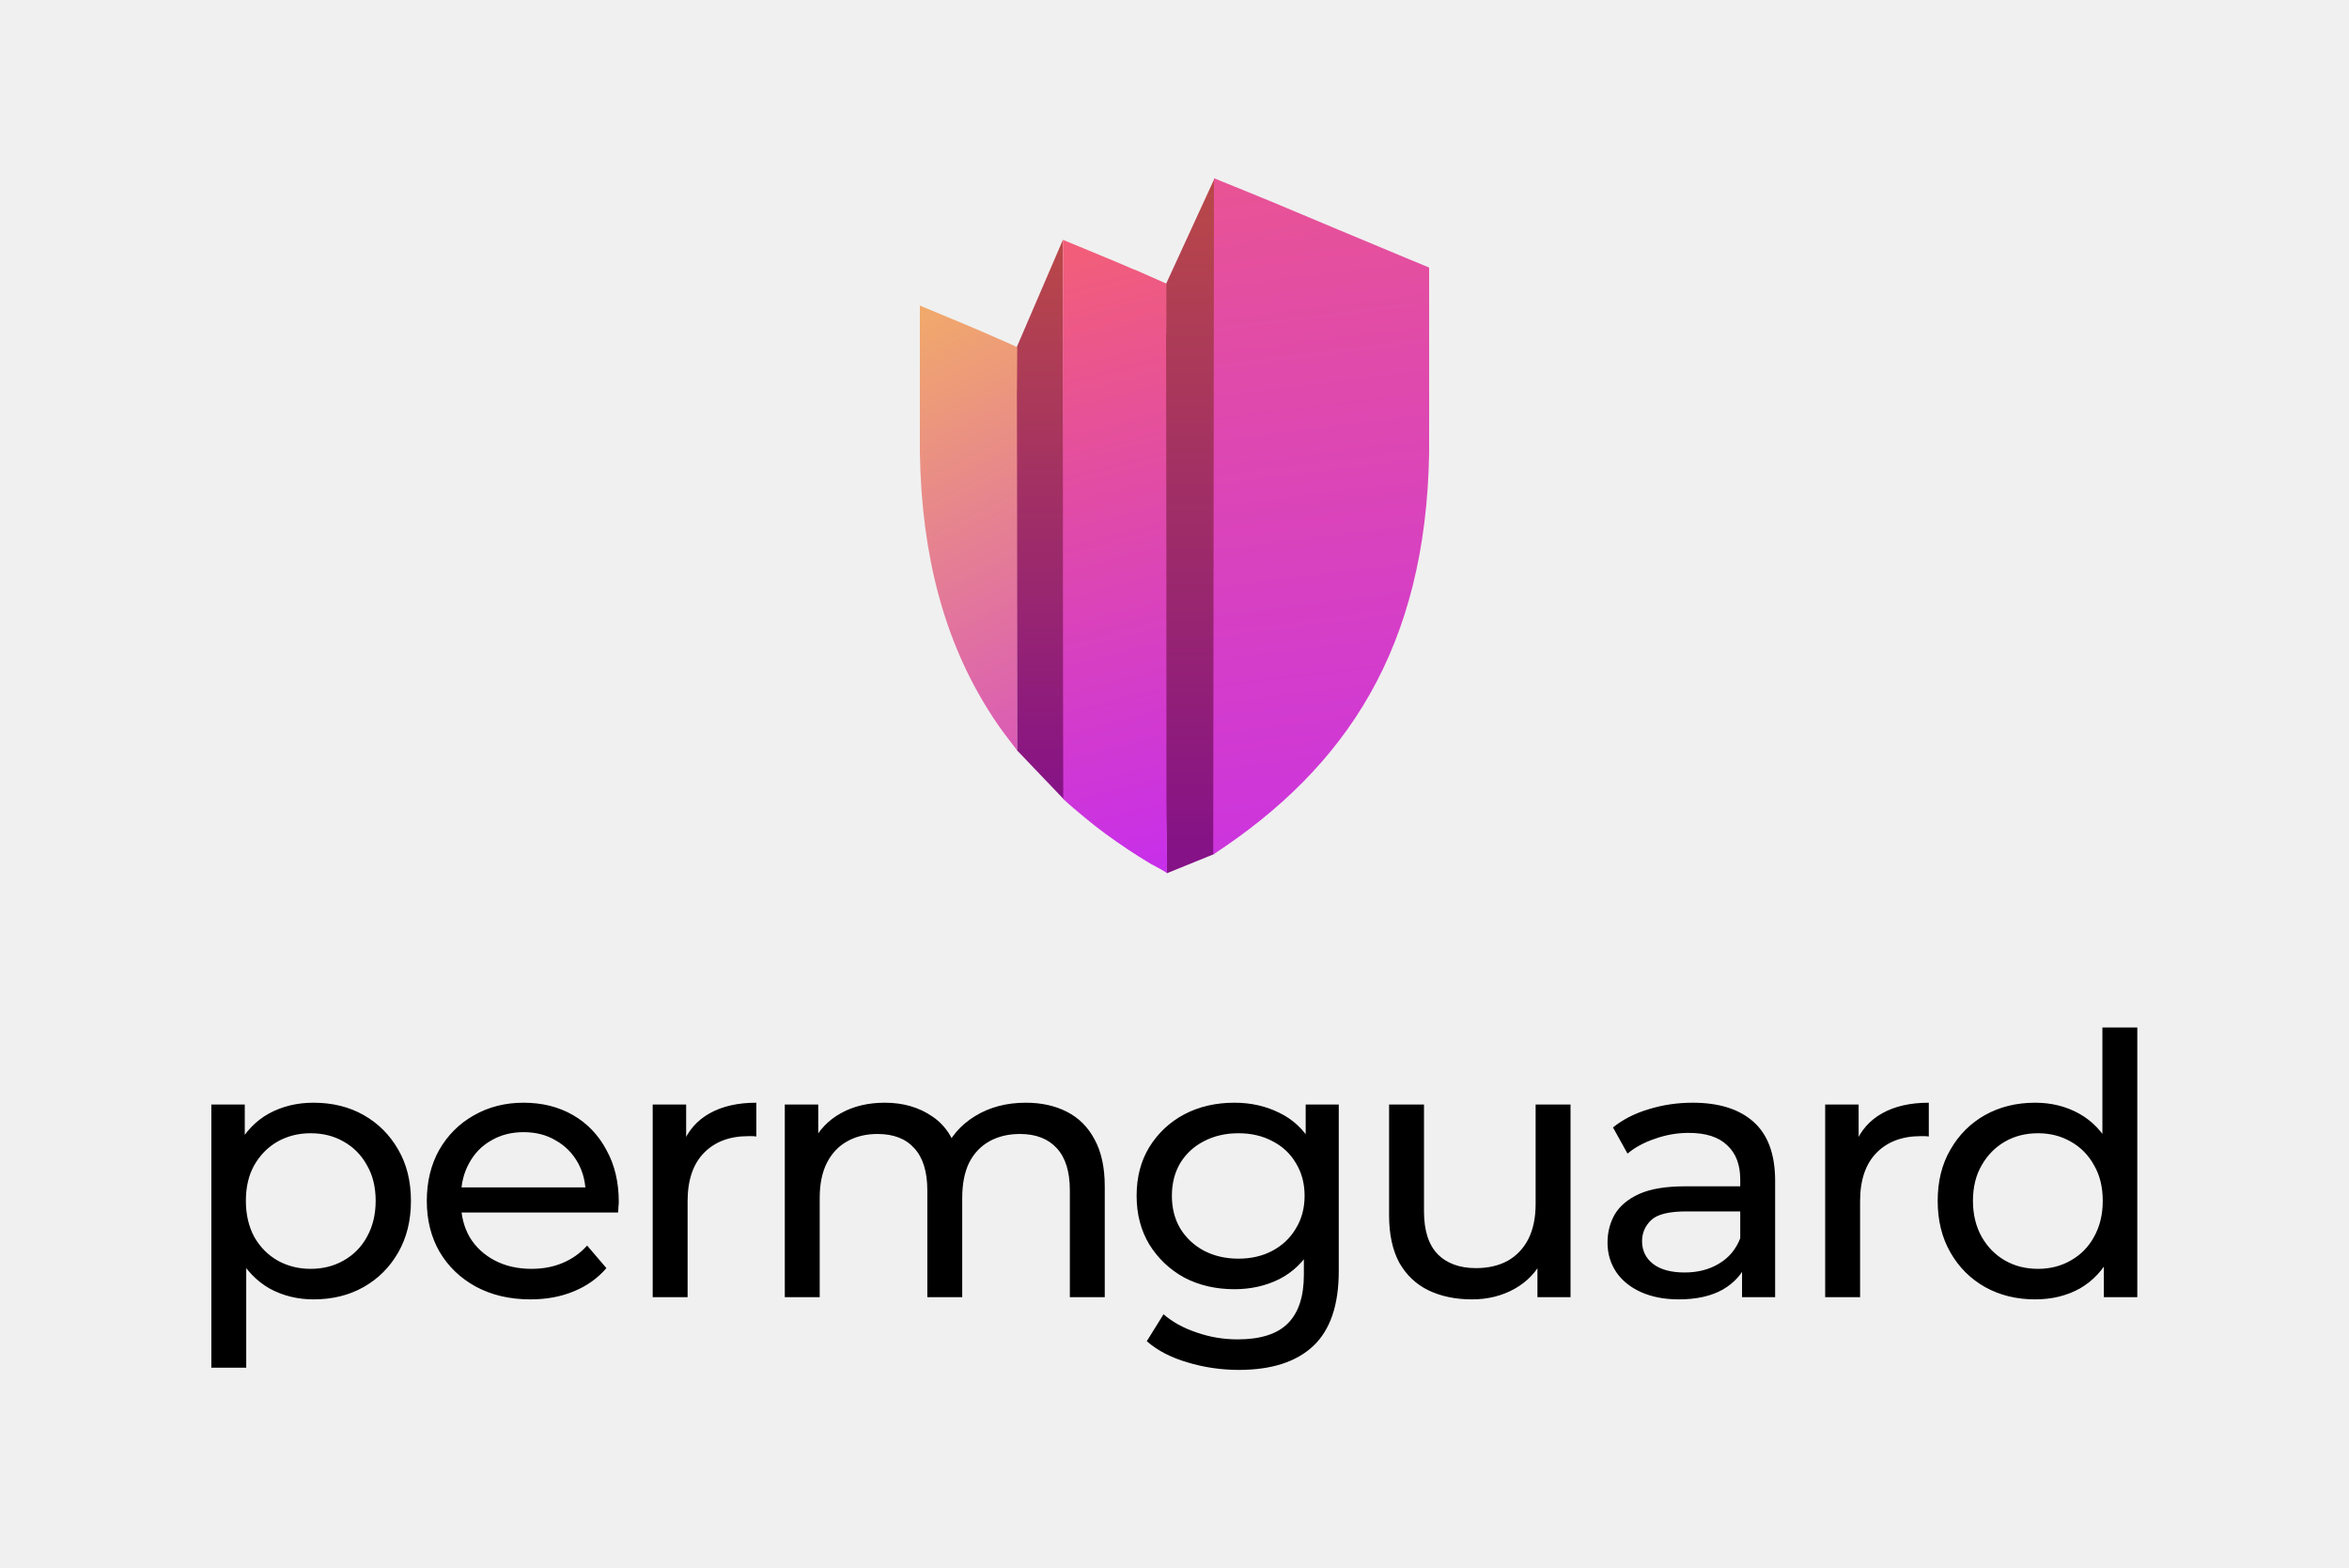
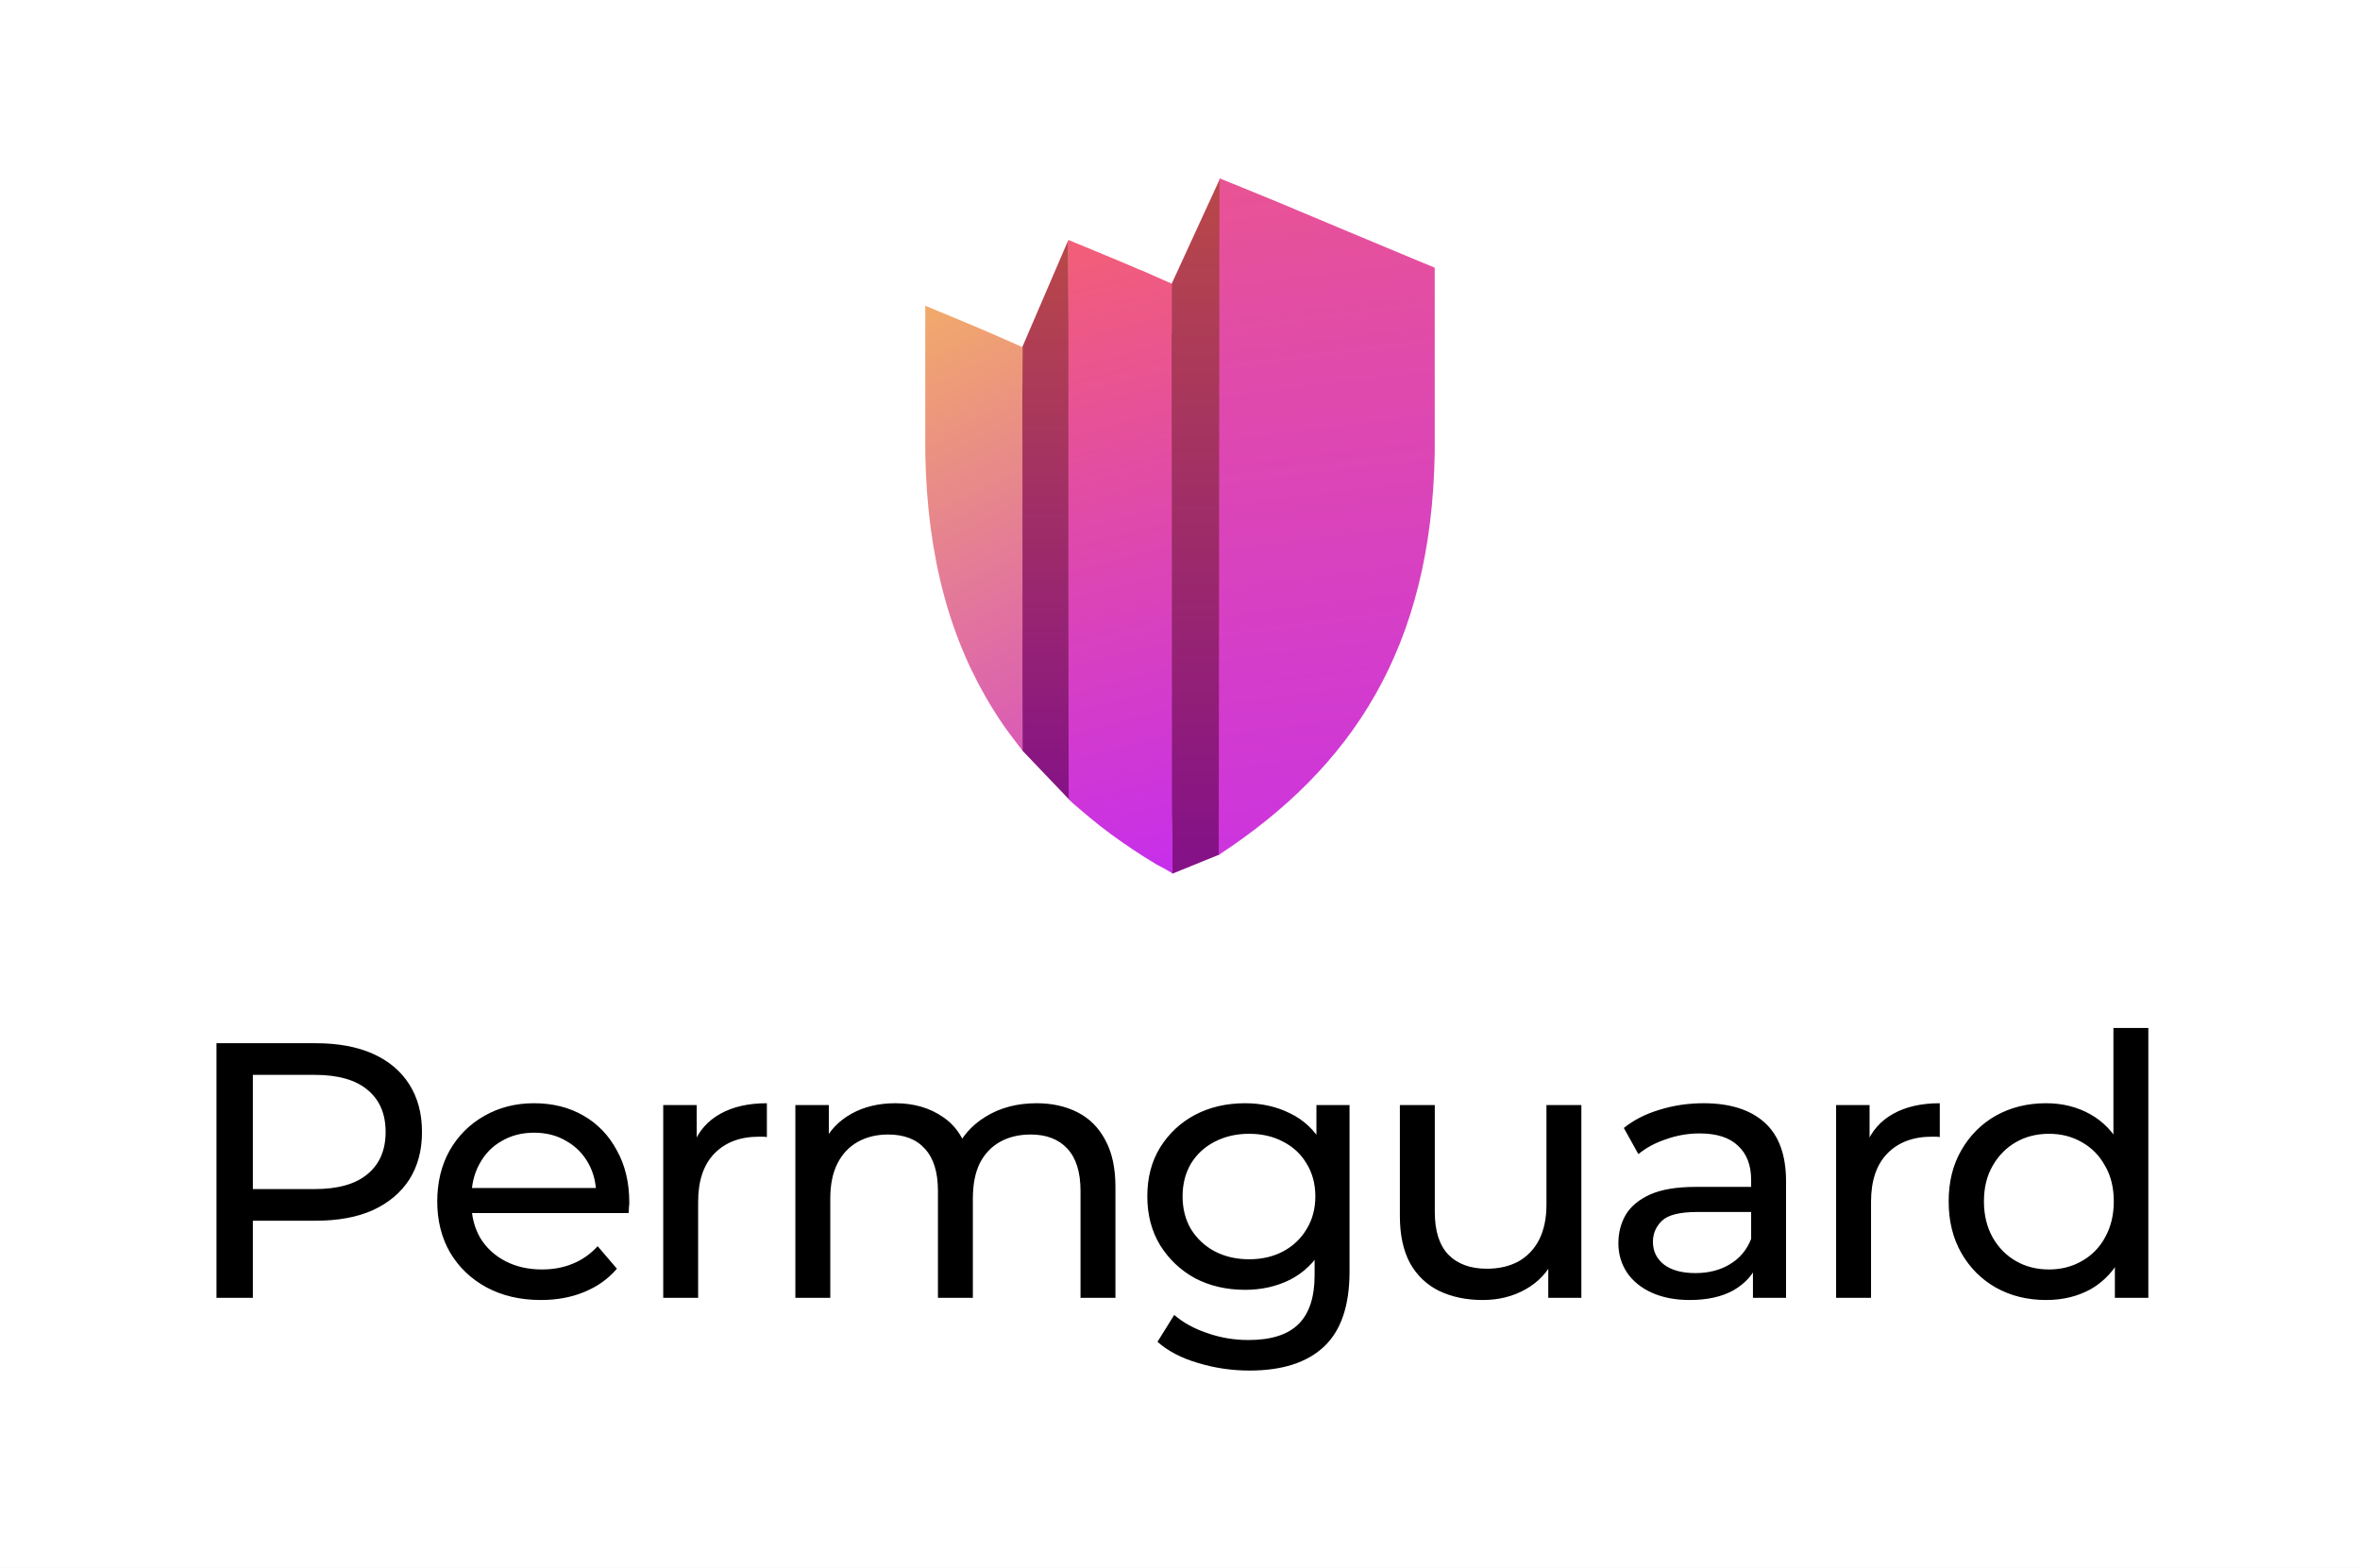
- <svg xmlns="http://www.w3.org/2000/svg" width="1845" height="1231" viewBox="0 0 1845 1231" fill="none">
-   <path d="M911.75 231.968L953.674 140.726V670.88L916.499 685.967C916.499 685.967 911.75 360.39 911.75 231.968Z" fill="url(#paint0_linear_44_495)" />
-   <path d="M798.479 272.964L834.843 188.406L836.104 628.454L798.792 589.394C798.792 589.394 798.479 380.93 798.479 272.964Z" fill="url(#paint1_linear_44_495)" />
-   <path d="M916.55 671.981L916.168 625.793C916.136 504.615 916.168 383.437 915.881 262.259L916.104 262.705V222.768L891.279 211.821L891.374 212.012C873.392 204.184 854.805 196.706 834.881 188.4V232.983C834.849 359.189 834.774 501.2 835.124 627.406C836.77 629.341 840.547 632.557 841.407 633.288C844.812 636.312 848.312 639.062 851.749 641.99C862.411 650.996 873.869 659.206 885.454 666.97C891.502 671.012 897.644 674.894 903.882 678.617C904.964 679.254 916.518 685.141 916.55 686C916.422 679.604 916.868 679.237 916.55 671.981Z" fill="url(#paint2_linear_44_495)" />
-   <path d="M1122.5 210.167V355.562C1119.99 509.007 1057.42 602.729 952.928 671.241L953.498 140C969.761 146.619 984.656 152.57 999.456 158.743C1034.37 173.349 1069.22 188.083 1104.14 202.562C1110.25 205.108 1116.39 207.653 1122.5 210.167Z" fill="url(#paint3_linear_44_495)" />
-   <path d="M798.822 496.44C798.822 493.958 798.822 491.476 798.822 488.994C798.822 451.921 798.822 415.199 798.79 378.635C798.79 377.331 798.79 376.058 798.79 374.753C798.79 365.684 798.758 356.614 798.758 347.577C798.758 340.163 798.726 332.748 798.726 325.397C798.726 322.438 798.726 319.478 798.726 316.519C798.726 313.082 798.726 309.677 798.694 306.272L798.758 306.527L798.981 272.732L793.793 270.377C793.793 270.377 793.793 270.377 793.761 270.345C793.634 270.282 793.507 270.218 793.347 270.154L790.101 268.659V268.722C768.14 258.858 745.766 249.725 722.5 240.051V355.533C723.869 438.556 742.615 504.077 776.129 557.57C782.685 567.976 785.677 572.144 793.093 581.882C793.284 582.136 798.535 589.074 798.79 589.296C798.79 563.33 798.79 537.077 798.79 510.76C798.822 505.987 798.822 501.213 798.822 496.44Z" fill="url(#paint4_linear_44_495)" />
-   <path d="M246.233 1020.71C233.668 1020.71 222.15 1017.86 211.679 1012.15C201.398 1006.24 193.117 997.582 186.834 986.159C180.742 974.736 177.696 960.458 177.696 943.323C177.696 926.189 180.647 911.91 186.548 900.487C192.641 889.064 200.827 880.497 211.108 874.786C221.579 869.074 233.287 866.218 246.233 866.218C261.083 866.218 274.219 869.455 285.642 875.928C297.065 882.401 306.108 891.444 312.772 903.057C319.435 914.48 322.767 927.902 322.767 943.323C322.767 958.744 319.435 972.261 312.772 983.875C306.108 995.488 297.065 1004.53 285.642 1011C274.219 1017.48 261.083 1020.71 246.233 1020.71ZM165.987 1074.4V867.646H192.26V908.483L190.546 943.609L193.402 978.734V1074.4H165.987ZM243.949 996.725C253.658 996.725 262.32 994.536 269.936 990.157C277.741 985.778 283.834 979.591 288.212 971.595C292.782 963.408 295.066 953.985 295.066 943.323C295.066 932.471 292.782 923.143 288.212 915.337C283.834 907.341 277.741 901.154 269.936 896.775C262.32 892.396 253.658 890.207 243.949 890.207C234.429 890.207 225.767 892.396 217.961 896.775C210.346 901.154 204.254 907.341 199.685 915.337C195.306 923.143 193.117 932.471 193.117 943.323C193.117 953.985 195.306 963.408 199.685 971.595C204.254 979.591 210.346 985.778 217.961 990.157C225.767 994.536 234.429 996.725 243.949 996.725ZM416.618 1020.71C400.435 1020.71 386.156 1017.38 373.782 1010.72C361.597 1004.06 352.078 994.917 345.224 983.303C338.561 971.69 335.229 958.363 335.229 943.323C335.229 928.283 338.466 914.956 344.939 903.343C351.602 891.73 360.645 882.686 372.068 876.214C383.682 869.55 396.723 866.218 411.192 866.218C425.851 866.218 438.797 869.455 450.03 875.928C461.262 882.401 470.02 891.539 476.302 903.343C482.775 914.956 486.012 928.569 486.012 944.18C486.012 945.322 485.917 946.655 485.726 948.178C485.726 949.701 485.631 951.129 485.441 952.461H356.647V932.757H471.162L460.025 939.611C460.215 929.901 458.216 921.239 454.028 913.624C449.839 906.008 444.033 900.106 436.608 895.918C429.373 891.539 420.901 889.35 411.192 889.35C401.673 889.35 393.201 891.539 385.776 895.918C378.351 900.106 372.544 906.103 368.356 913.909C364.167 921.524 362.073 930.282 362.073 940.182V944.751C362.073 954.841 364.358 963.884 368.927 971.88C373.686 979.686 380.255 985.778 388.631 990.157C397.008 994.536 406.623 996.725 417.474 996.725C426.422 996.725 434.513 995.202 441.748 992.156C449.173 989.11 455.646 984.541 461.167 978.449L476.302 996.154C469.449 1004.15 460.881 1010.24 450.601 1014.43C440.511 1018.62 429.183 1020.71 416.618 1020.71ZM512.657 1019V867.646H538.93V908.769L536.36 898.488C540.548 888.017 547.592 880.021 557.492 874.5C567.392 868.979 579.576 866.218 594.045 866.218V892.777C592.903 892.586 591.761 892.491 590.619 892.491C589.667 892.491 588.715 892.491 587.763 892.491C573.103 892.491 561.49 896.87 552.923 905.628C544.356 914.385 540.072 927.046 540.072 943.609V1019H512.657ZM805.746 866.218C817.931 866.218 828.687 868.598 838.016 873.358C847.345 878.117 854.579 885.352 859.72 895.061C865.05 904.771 867.716 917.05 867.716 931.9V1019H840.301V935.042C840.301 920.382 836.874 909.34 830.02 901.915C823.166 894.49 813.552 890.778 801.177 890.778C792.039 890.778 784.043 892.682 777.189 896.489C770.335 900.297 765.005 905.913 761.197 913.338C757.58 920.763 755.771 929.996 755.771 941.039V1019H728.356V935.042C728.356 920.382 724.929 909.34 718.076 901.915C711.412 894.49 701.798 890.778 689.233 890.778C680.285 890.778 672.384 892.682 665.53 896.489C658.676 900.297 653.346 905.913 649.538 913.338C645.73 920.763 643.827 929.996 643.827 941.039V1019H616.412V867.646H642.684V907.912L638.401 897.631C643.16 887.732 650.49 880.021 660.39 874.5C670.29 868.979 681.808 866.218 694.944 866.218C709.413 866.218 721.883 869.836 732.354 877.07C742.825 884.114 749.679 894.871 752.915 909.34L741.778 904.771C746.347 893.158 754.343 883.829 765.766 876.785C777.189 869.741 790.516 866.218 805.746 866.218ZM972.99 1076.11C959.092 1076.11 945.575 1074.12 932.438 1070.12C919.492 1066.31 908.926 1060.79 900.74 1053.55L913.876 1032.42C920.92 1038.51 929.582 1043.27 939.863 1046.7C950.144 1050.32 960.9 1052.13 972.133 1052.13C990.029 1052.13 1003.17 1047.94 1011.54 1039.56C1019.92 1031.18 1024.11 1018.43 1024.11 1001.29V969.31L1026.96 939.325L1025.54 909.054V867.646H1051.52V998.439C1051.52 1025.09 1044.86 1044.7 1031.53 1057.27C1018.21 1069.83 998.691 1076.11 972.99 1076.11ZM969.563 1012.72C954.903 1012.72 941.767 1009.67 930.154 1003.58C918.731 997.296 909.592 988.634 902.739 977.592C896.075 966.55 892.744 953.794 892.744 939.325C892.744 924.666 896.075 911.91 902.739 901.058C909.592 890.016 918.731 881.449 930.154 875.357C941.767 869.265 954.903 866.218 969.563 866.218C982.509 866.218 994.312 868.884 1004.97 874.214C1015.64 879.355 1024.11 887.351 1030.39 898.203C1036.86 909.054 1040.1 922.762 1040.1 939.325C1040.1 955.698 1036.86 969.31 1030.39 980.162C1024.11 991.014 1015.64 999.2 1004.97 1004.72C994.312 1010.05 982.509 1012.72 969.563 1012.72ZM972.704 988.729C982.794 988.729 991.742 986.635 999.548 982.447C1007.35 978.258 1013.45 972.452 1017.82 965.027C1022.39 957.602 1024.68 949.035 1024.68 939.325C1024.68 929.616 1022.39 921.048 1017.82 913.624C1013.45 906.199 1007.35 900.487 999.548 896.489C991.742 892.301 982.794 890.207 972.704 890.207C962.614 890.207 953.571 892.301 945.575 896.489C937.769 900.487 931.582 906.199 927.012 913.624C922.634 921.048 920.444 929.616 920.444 939.325C920.444 949.035 922.634 957.602 927.012 965.027C931.582 972.452 937.769 978.258 945.575 982.447C953.571 986.635 962.614 988.729 972.704 988.729ZM1156.16 1020.71C1143.22 1020.71 1131.8 1018.33 1121.9 1013.57C1112.19 1008.81 1104.57 1001.58 1099.05 991.871C1093.72 981.971 1091.05 969.596 1091.05 954.746V867.646H1118.47V951.605C1118.47 966.455 1121.99 977.592 1129.04 985.017C1136.27 992.442 1146.36 996.154 1159.31 996.154C1168.82 996.154 1177.11 994.25 1184.15 990.443C1191.19 986.445 1196.62 980.733 1200.43 973.308C1204.24 965.693 1206.14 956.555 1206.14 945.893V867.646H1233.55V1019H1207.57V978.163L1211.85 989.015C1206.9 999.105 1199.48 1006.91 1189.58 1012.43C1179.68 1017.95 1168.54 1020.71 1156.16 1020.71ZM1368.28 1019V987.016L1366.85 981.019V926.474C1366.85 914.861 1363.42 905.913 1356.57 899.63C1349.9 893.158 1339.81 889.921 1326.3 889.921C1317.35 889.921 1308.59 891.444 1300.02 894.49C1291.46 897.346 1284.22 901.249 1278.32 906.199L1266.9 885.637C1274.7 879.355 1284.03 874.595 1294.88 871.359C1305.93 867.932 1317.44 866.218 1329.44 866.218C1350.19 866.218 1366.18 871.264 1377.41 881.354C1388.65 891.444 1394.26 906.865 1394.26 927.617V1019H1368.28ZM1318.59 1020.71C1307.35 1020.71 1297.45 1018.81 1288.89 1015C1280.51 1011.19 1274.04 1005.96 1269.47 999.295C1264.9 992.442 1262.61 984.731 1262.61 976.164C1262.61 967.978 1264.52 960.553 1268.33 953.889C1272.32 947.226 1278.7 941.895 1287.46 937.897C1296.41 933.899 1308.4 931.9 1323.44 931.9H1371.42V951.605H1324.58C1310.88 951.605 1301.64 953.889 1296.88 958.459C1292.12 963.028 1289.74 968.549 1289.74 975.022C1289.74 982.447 1292.69 988.444 1298.6 993.013C1304.5 997.392 1312.68 999.581 1323.16 999.581C1333.44 999.581 1342.38 997.296 1350 992.727C1357.81 988.158 1363.42 981.495 1366.85 972.737L1372.27 991.585C1368.66 1000.53 1362.28 1007.67 1353.14 1013C1344 1018.14 1332.48 1020.71 1318.59 1020.71ZM1433.57 1019V867.646H1459.85V908.769L1457.28 898.488C1461.47 888.017 1468.51 880.021 1478.41 874.5C1488.31 868.979 1500.49 866.218 1514.96 866.218V892.777C1513.82 892.586 1512.68 892.491 1511.54 892.491C1510.58 892.491 1509.63 892.491 1508.68 892.491C1494.02 892.491 1482.41 896.87 1473.84 905.628C1465.27 914.385 1460.99 927.046 1460.99 943.609V1019H1433.57ZM1598.47 1020.71C1583.82 1020.71 1570.68 1017.48 1559.07 1011C1547.64 1004.53 1538.6 995.488 1531.94 983.875C1525.27 972.261 1521.94 958.744 1521.94 943.323C1521.94 927.902 1525.27 914.48 1531.94 903.057C1538.6 891.444 1547.64 882.401 1559.07 875.928C1570.68 869.455 1583.82 866.218 1598.47 866.218C1611.23 866.218 1622.75 869.074 1633.03 874.786C1643.31 880.497 1651.5 889.064 1657.59 900.487C1663.87 911.91 1667.01 926.189 1667.01 943.323C1667.01 960.458 1663.97 974.736 1657.87 986.159C1651.97 997.582 1643.88 1006.24 1633.6 1012.15C1623.32 1017.86 1611.61 1020.71 1598.47 1020.71ZM1600.76 996.725C1610.28 996.725 1618.85 994.536 1626.46 990.157C1634.27 985.778 1640.36 979.591 1644.74 971.595C1649.31 963.408 1651.59 953.985 1651.59 943.323C1651.59 932.471 1649.31 923.143 1644.74 915.337C1640.36 907.341 1634.27 901.154 1626.46 896.775C1618.85 892.396 1610.28 890.207 1600.76 890.207C1591.05 890.207 1582.39 892.396 1574.77 896.775C1567.16 901.154 1561.06 907.341 1556.5 915.337C1551.93 923.143 1549.64 932.471 1549.64 943.323C1549.64 953.985 1551.93 963.408 1556.5 971.595C1561.06 979.591 1567.16 985.778 1574.77 990.157C1582.39 994.536 1591.05 996.725 1600.76 996.725ZM1652.45 1019V978.163L1654.16 943.038L1651.31 907.912V807.105H1678.72V1019H1652.45Z" fill="black" />
+ <svg xmlns="http://www.w3.org/2000/svg" width="1853" height="1231" viewBox="0 0 1853 1231" fill="none">
+   <rect width="1853" height="1231" fill="white" />
+   <path d="M915.75 231.968L957.674 140.726V670.881L920.499 685.967C920.499 685.967 915.75 360.39 915.75 231.968Z" fill="url(#paint0_linear_1_732)" />
+   <path d="M802.479 272.964L838.843 188.406L840.104 628.453L802.792 589.393C802.792 589.393 802.479 380.929 802.479 272.964Z" fill="url(#paint1_linear_1_732)" />
+   <path d="M920.55 671.981L920.168 625.793C920.136 504.615 920.168 383.437 919.881 262.259L920.104 262.705V222.768L895.279 211.821L895.374 212.012C877.392 204.184 858.805 196.706 838.881 188.4V232.983C838.849 359.189 838.774 501.2 839.124 627.406C840.77 629.341 844.547 632.557 845.407 633.288C848.812 636.312 852.312 639.062 855.749 641.99C866.411 650.996 877.869 659.206 889.454 666.97C895.502 671.012 901.644 674.894 907.882 678.617C908.964 679.254 920.518 685.141 920.55 686C920.422 679.604 920.868 679.237 920.55 671.981Z" fill="url(#paint2_linear_1_732)" />
+   <path d="M1126.5 210.167V355.562C1123.99 509.007 1061.42 602.729 956.928 671.241L957.498 140C973.761 146.619 988.656 152.57 1003.46 158.743C1038.37 173.349 1073.22 188.083 1108.14 202.562C1114.25 205.108 1120.39 207.653 1126.5 210.167Z" fill="url(#paint3_linear_1_732)" />
+   <path d="M802.822 496.44C802.822 493.957 802.822 491.475 802.822 488.993C802.822 451.921 802.822 415.198 802.79 378.635C802.79 377.33 802.79 376.057 802.79 374.752C802.79 365.683 802.758 356.614 802.758 347.577C802.758 340.162 802.726 332.748 802.726 325.397C802.726 322.437 802.726 319.478 802.726 316.518C802.726 313.082 802.726 309.677 802.694 306.272L802.758 306.526L802.981 272.731L797.793 270.377C797.793 270.377 797.793 270.377 797.761 270.345C797.634 270.281 797.507 270.217 797.347 270.154L794.101 268.658V268.722C772.14 258.857 749.766 249.724 726.5 240.05V355.532C727.869 438.555 746.615 504.077 780.129 557.569C786.685 567.975 789.677 572.144 797.093 581.881C797.284 582.136 802.535 589.073 802.79 589.296C802.79 563.329 802.79 537.076 802.79 510.759C802.822 505.986 802.822 501.213 802.822 496.44Z" fill="url(#paint4_linear_1_732)" />
+   <path d="M169.985 1019V819.099H247.947C265.462 819.099 280.407 821.859 292.782 827.381C305.156 832.902 314.675 840.898 321.339 851.369C328.002 861.84 331.334 874.31 331.334 888.779C331.334 903.248 328.002 915.718 321.339 926.189C314.675 936.469 305.156 944.465 292.782 950.177C280.407 955.698 265.462 958.459 247.947 958.459H185.692L198.542 945.037V1019H169.985ZM198.542 947.892L185.692 933.614H247.09C265.367 933.614 279.169 929.711 288.498 921.905C298.017 914.1 302.777 903.057 302.777 888.779C302.777 874.5 298.017 863.458 288.498 855.652C279.169 847.847 265.367 843.944 247.09 843.944H185.692L198.542 829.665V947.892ZM424.705 1020.71C408.523 1020.71 394.244 1017.38 381.869 1010.72C369.685 1004.06 360.166 994.917 353.312 983.303C346.648 971.69 343.317 958.363 343.317 943.323C343.317 928.283 346.553 914.956 353.026 903.343C359.69 891.73 368.733 882.686 380.156 876.214C391.769 869.55 404.81 866.218 419.279 866.218C433.939 866.218 446.885 869.455 458.117 875.928C469.35 882.401 478.107 891.539 484.39 903.343C490.863 914.956 494.099 928.569 494.099 944.18C494.099 945.322 494.004 946.655 493.814 948.178C493.814 949.701 493.719 951.129 493.528 952.461H364.735V932.757H479.25L468.112 939.611C468.303 929.901 466.304 921.239 462.115 913.624C457.927 906.008 452.12 900.106 444.695 895.918C437.461 891.539 428.989 889.35 419.279 889.35C409.76 889.35 401.288 891.539 393.863 895.918C386.438 900.106 380.632 906.103 376.443 913.909C372.255 921.524 370.161 930.282 370.161 940.182V944.751C370.161 954.841 372.445 963.884 377.014 971.88C381.774 979.686 388.342 985.778 396.719 990.157C405.096 994.536 414.71 996.725 425.562 996.725C434.51 996.725 442.601 995.202 449.836 992.156C457.26 989.11 463.733 984.541 469.254 978.449L484.39 996.154C477.536 1004.15 468.969 1010.24 458.688 1014.43C448.598 1018.62 437.27 1020.71 424.705 1020.71ZM520.745 1019V867.646H547.017V908.769L544.447 898.488C548.636 888.017 555.68 880.021 565.58 874.5C575.479 868.979 587.664 866.218 602.133 866.218V892.777C600.991 892.586 599.848 892.491 598.706 892.491C597.754 892.491 596.802 892.491 595.85 892.491C581.191 892.491 569.578 896.87 561.01 905.628C552.443 914.385 548.16 927.046 548.16 943.609V1019H520.745ZM813.834 866.218C826.018 866.218 836.775 868.598 846.104 873.358C855.432 878.117 862.667 885.352 867.807 895.061C873.138 904.771 875.803 917.05 875.803 931.9V1019H848.388V935.042C848.388 920.382 844.961 909.34 838.108 901.915C831.254 894.49 821.64 890.778 809.265 890.778C800.126 890.778 792.13 892.682 785.277 896.489C778.423 900.297 773.092 905.913 769.285 913.338C765.667 920.763 763.859 929.996 763.859 941.039V1019H736.444V935.042C736.444 920.382 733.017 909.34 726.163 901.915C719.5 894.49 709.885 890.778 697.32 890.778C688.372 890.778 680.471 892.682 673.618 896.489C666.764 900.297 661.433 905.913 657.626 913.338C653.818 920.763 651.914 929.996 651.914 941.039V1019H624.499V867.646H650.772V907.912L646.488 897.631C651.248 887.732 658.577 880.021 668.477 874.5C678.377 868.979 689.895 866.218 703.032 866.218C717.501 866.218 729.971 869.836 740.442 877.07C750.913 884.114 757.766 894.871 761.003 909.34L749.866 904.771C754.435 893.158 762.431 883.829 773.854 876.785C785.277 869.741 798.603 866.218 813.834 866.218ZM981.077 1076.11C967.179 1076.11 953.662 1074.12 940.526 1070.12C927.58 1066.31 917.014 1060.79 908.827 1053.55L921.964 1032.42C929.008 1038.51 937.67 1043.27 947.951 1046.7C958.231 1050.32 968.988 1052.13 980.22 1052.13C998.116 1052.13 1011.25 1047.94 1019.63 1039.56C1028.01 1031.18 1032.19 1018.43 1032.19 1001.29V969.31L1035.05 939.325L1033.62 909.054V867.646H1059.61V998.439C1059.61 1025.09 1052.95 1044.7 1039.62 1057.27C1026.29 1069.83 1006.78 1076.11 981.077 1076.11ZM977.65 1012.72C962.991 1012.72 949.854 1009.67 938.241 1003.58C926.818 997.296 917.68 988.634 910.826 977.592C904.163 966.55 900.831 953.794 900.831 939.325C900.831 924.666 904.163 911.91 910.826 901.058C917.68 890.016 926.818 881.449 938.241 875.357C949.854 869.265 962.991 866.218 977.65 866.218C990.596 866.218 1002.4 868.884 1013.06 874.214C1023.72 879.355 1032.19 887.351 1038.48 898.203C1044.95 909.054 1048.19 922.762 1048.19 939.325C1048.19 955.698 1044.95 969.31 1038.48 980.162C1032.19 991.014 1023.72 999.2 1013.06 1004.72C1002.4 1010.05 990.596 1012.72 977.65 1012.72ZM980.792 988.729C990.882 988.729 999.83 986.635 1007.64 982.447C1015.44 978.258 1021.53 972.452 1025.91 965.027C1030.48 957.602 1032.77 949.035 1032.77 939.325C1032.77 929.616 1030.48 921.048 1025.91 913.624C1021.53 906.199 1015.44 900.487 1007.64 896.489C999.83 892.301 990.882 890.207 980.792 890.207C970.701 890.207 961.658 892.301 953.662 896.489C945.856 900.487 939.669 906.199 935.1 913.624C930.721 921.048 928.532 929.616 928.532 939.325C928.532 949.035 930.721 957.602 935.1 965.027C939.669 972.452 945.856 978.258 953.662 982.447C961.658 986.635 970.701 988.729 980.792 988.729ZM1164.25 1020.71C1151.31 1020.71 1139.88 1018.33 1129.98 1013.57C1120.27 1008.81 1112.66 1001.58 1107.14 991.871C1101.81 981.971 1099.14 969.596 1099.14 954.746V867.646H1126.56V951.605C1126.56 966.455 1130.08 977.592 1137.12 985.017C1144.36 992.442 1154.45 996.154 1167.39 996.154C1176.91 996.154 1185.19 994.25 1192.24 990.443C1199.28 986.445 1204.71 980.733 1208.52 973.308C1212.32 965.693 1214.23 956.555 1214.23 945.893V867.646H1241.64V1019H1215.66V978.163L1219.94 989.015C1214.99 999.105 1207.56 1006.91 1197.66 1012.43C1187.76 1017.95 1176.63 1020.71 1164.25 1020.71ZM1376.36 1019V987.016L1374.94 981.019V926.474C1374.94 914.861 1371.51 905.913 1364.66 899.63C1357.99 893.158 1347.9 889.921 1334.38 889.921C1325.44 889.921 1316.68 891.444 1308.11 894.49C1299.54 897.346 1292.31 901.249 1286.41 906.199L1274.99 885.637C1282.79 879.355 1292.12 874.595 1302.97 871.359C1314.01 867.932 1325.53 866.218 1337.53 866.218C1358.28 866.218 1374.27 871.264 1385.5 881.354C1396.73 891.444 1402.35 906.865 1402.35 927.617V1019H1376.36ZM1326.67 1020.71C1315.44 1020.71 1305.54 1018.81 1296.97 1015C1288.6 1011.19 1282.12 1005.96 1277.56 999.295C1272.99 992.442 1270.7 984.731 1270.7 976.164C1270.7 967.978 1272.61 960.553 1276.41 953.889C1280.41 947.226 1286.79 941.895 1295.55 937.897C1304.49 933.899 1316.49 931.9 1331.53 931.9H1379.5V951.605H1332.67C1318.96 951.605 1309.73 953.889 1304.97 958.459C1300.21 963.028 1297.83 968.549 1297.83 975.022C1297.83 982.447 1300.78 988.444 1306.68 993.013C1312.59 997.392 1320.77 999.581 1331.24 999.581C1341.52 999.581 1350.47 997.296 1358.09 992.727C1365.89 988.158 1371.51 981.495 1374.94 972.737L1380.36 991.585C1376.74 1000.53 1370.37 1007.67 1361.23 1013C1352.09 1018.14 1340.57 1020.71 1326.67 1020.71ZM1441.66 1019V867.646H1467.93V908.769L1465.36 898.488C1469.55 888.017 1476.6 880.021 1486.5 874.5C1496.4 868.979 1508.58 866.218 1523.05 866.218V892.777C1521.91 892.586 1520.77 892.491 1519.62 892.491C1518.67 892.491 1517.72 892.491 1516.77 892.491C1502.11 892.491 1490.49 896.87 1481.93 905.628C1473.36 914.385 1469.08 927.046 1469.08 943.609V1019H1441.66ZM1606.56 1020.71C1591.9 1020.71 1578.77 1017.48 1567.15 1011C1555.73 1004.53 1546.69 995.488 1540.02 983.875C1533.36 972.261 1530.03 958.744 1530.03 943.323C1530.03 927.902 1533.36 914.48 1540.02 903.057C1546.69 891.444 1555.73 882.401 1567.15 875.928C1578.77 869.455 1591.9 866.218 1606.56 866.218C1619.32 866.218 1630.84 869.074 1641.12 874.786C1651.4 880.497 1659.58 889.064 1665.68 900.487C1671.96 911.91 1675.1 926.189 1675.1 943.323C1675.1 960.458 1672.05 974.736 1665.96 986.159C1660.06 997.582 1651.97 1006.24 1641.69 1012.15C1631.41 1017.86 1619.7 1020.71 1606.56 1020.71ZM1608.85 996.725C1618.37 996.725 1626.93 994.536 1634.55 990.157C1642.35 985.778 1648.45 979.591 1652.82 971.595C1657.39 963.408 1659.68 953.985 1659.68 943.323C1659.68 932.471 1657.39 923.143 1652.82 915.337C1648.45 907.341 1642.35 901.154 1634.55 896.775C1626.93 892.396 1618.37 890.207 1608.85 890.207C1599.14 890.207 1590.47 892.396 1582.86 896.775C1575.24 901.154 1569.15 907.341 1564.58 915.337C1560.01 923.143 1557.73 932.471 1557.73 943.323C1557.73 953.985 1560.01 963.408 1564.58 971.595C1569.15 979.591 1575.24 985.778 1582.86 990.157C1590.47 994.536 1599.14 996.725 1608.85 996.725ZM1660.54 1019V978.163L1662.25 943.038L1659.39 907.912V807.105H1686.81V1019H1660.54Z" fill="black" />
  <defs>
-     <linearGradient id="paint0_linear_44_495" x1="932.863" y1="140.726" x2="932.863" y2="670.168" gradientUnits="userSpaceOnUse">
+     <linearGradient id="paint0_linear_1_732" x1="936.863" y1="140.726" x2="936.863" y2="670.169" gradientUnits="userSpaceOnUse">
      <stop stop-color="#B94848" />
      <stop offset="1" stop-color="#851287" />
    </linearGradient>
-     <linearGradient id="paint1_linear_44_495" x1="813.731" y1="188.403" x2="813.731" y2="633.509" gradientUnits="userSpaceOnUse">
+     <linearGradient id="paint1_linear_1_732" x1="817.731" y1="188.402" x2="817.731" y2="633.508" gradientUnits="userSpaceOnUse">
      <stop stop-color="#B94848" />
      <stop offset="1" stop-color="#851287" />
    </linearGradient>
-     <linearGradient id="paint2_linear_44_495" x1="875.7" y1="188.4" x2="1006.9" y2="686.045" gradientUnits="userSpaceOnUse">
+     <linearGradient id="paint2_linear_1_732" x1="879.7" y1="188.4" x2="1010.9" y2="686.045" gradientUnits="userSpaceOnUse">
      <stop stop-color="#F25E79" />
      <stop offset="1" stop-color="#C52CF1" />
    </linearGradient>
-     <linearGradient id="paint3_linear_44_495" x1="953.499" y1="-6.743" x2="1037.89" y2="671.218" gradientUnits="userSpaceOnUse">
+     <linearGradient id="paint3_linear_1_732" x1="957.499" y1="-6.743" x2="1041.89" y2="671.218" gradientUnits="userSpaceOnUse">
      <stop stop-color="#F05C80" />
      <stop offset="1" stop-color="#CC34DF" />
    </linearGradient>
-     <linearGradient id="paint4_linear_44_495" x1="550.736" y1="102.738" x2="862.626" y2="724.213" gradientUnits="userSpaceOnUse">
+     <linearGradient id="paint4_linear_1_732" x1="554.736" y1="102.738" x2="866.626" y2="724.212" gradientUnits="userSpaceOnUse">
      <stop stop-color="#FFD83E" />
      <stop offset="1" stop-color="#D038D7" />
    </linearGradient>
  </defs>
</svg>
